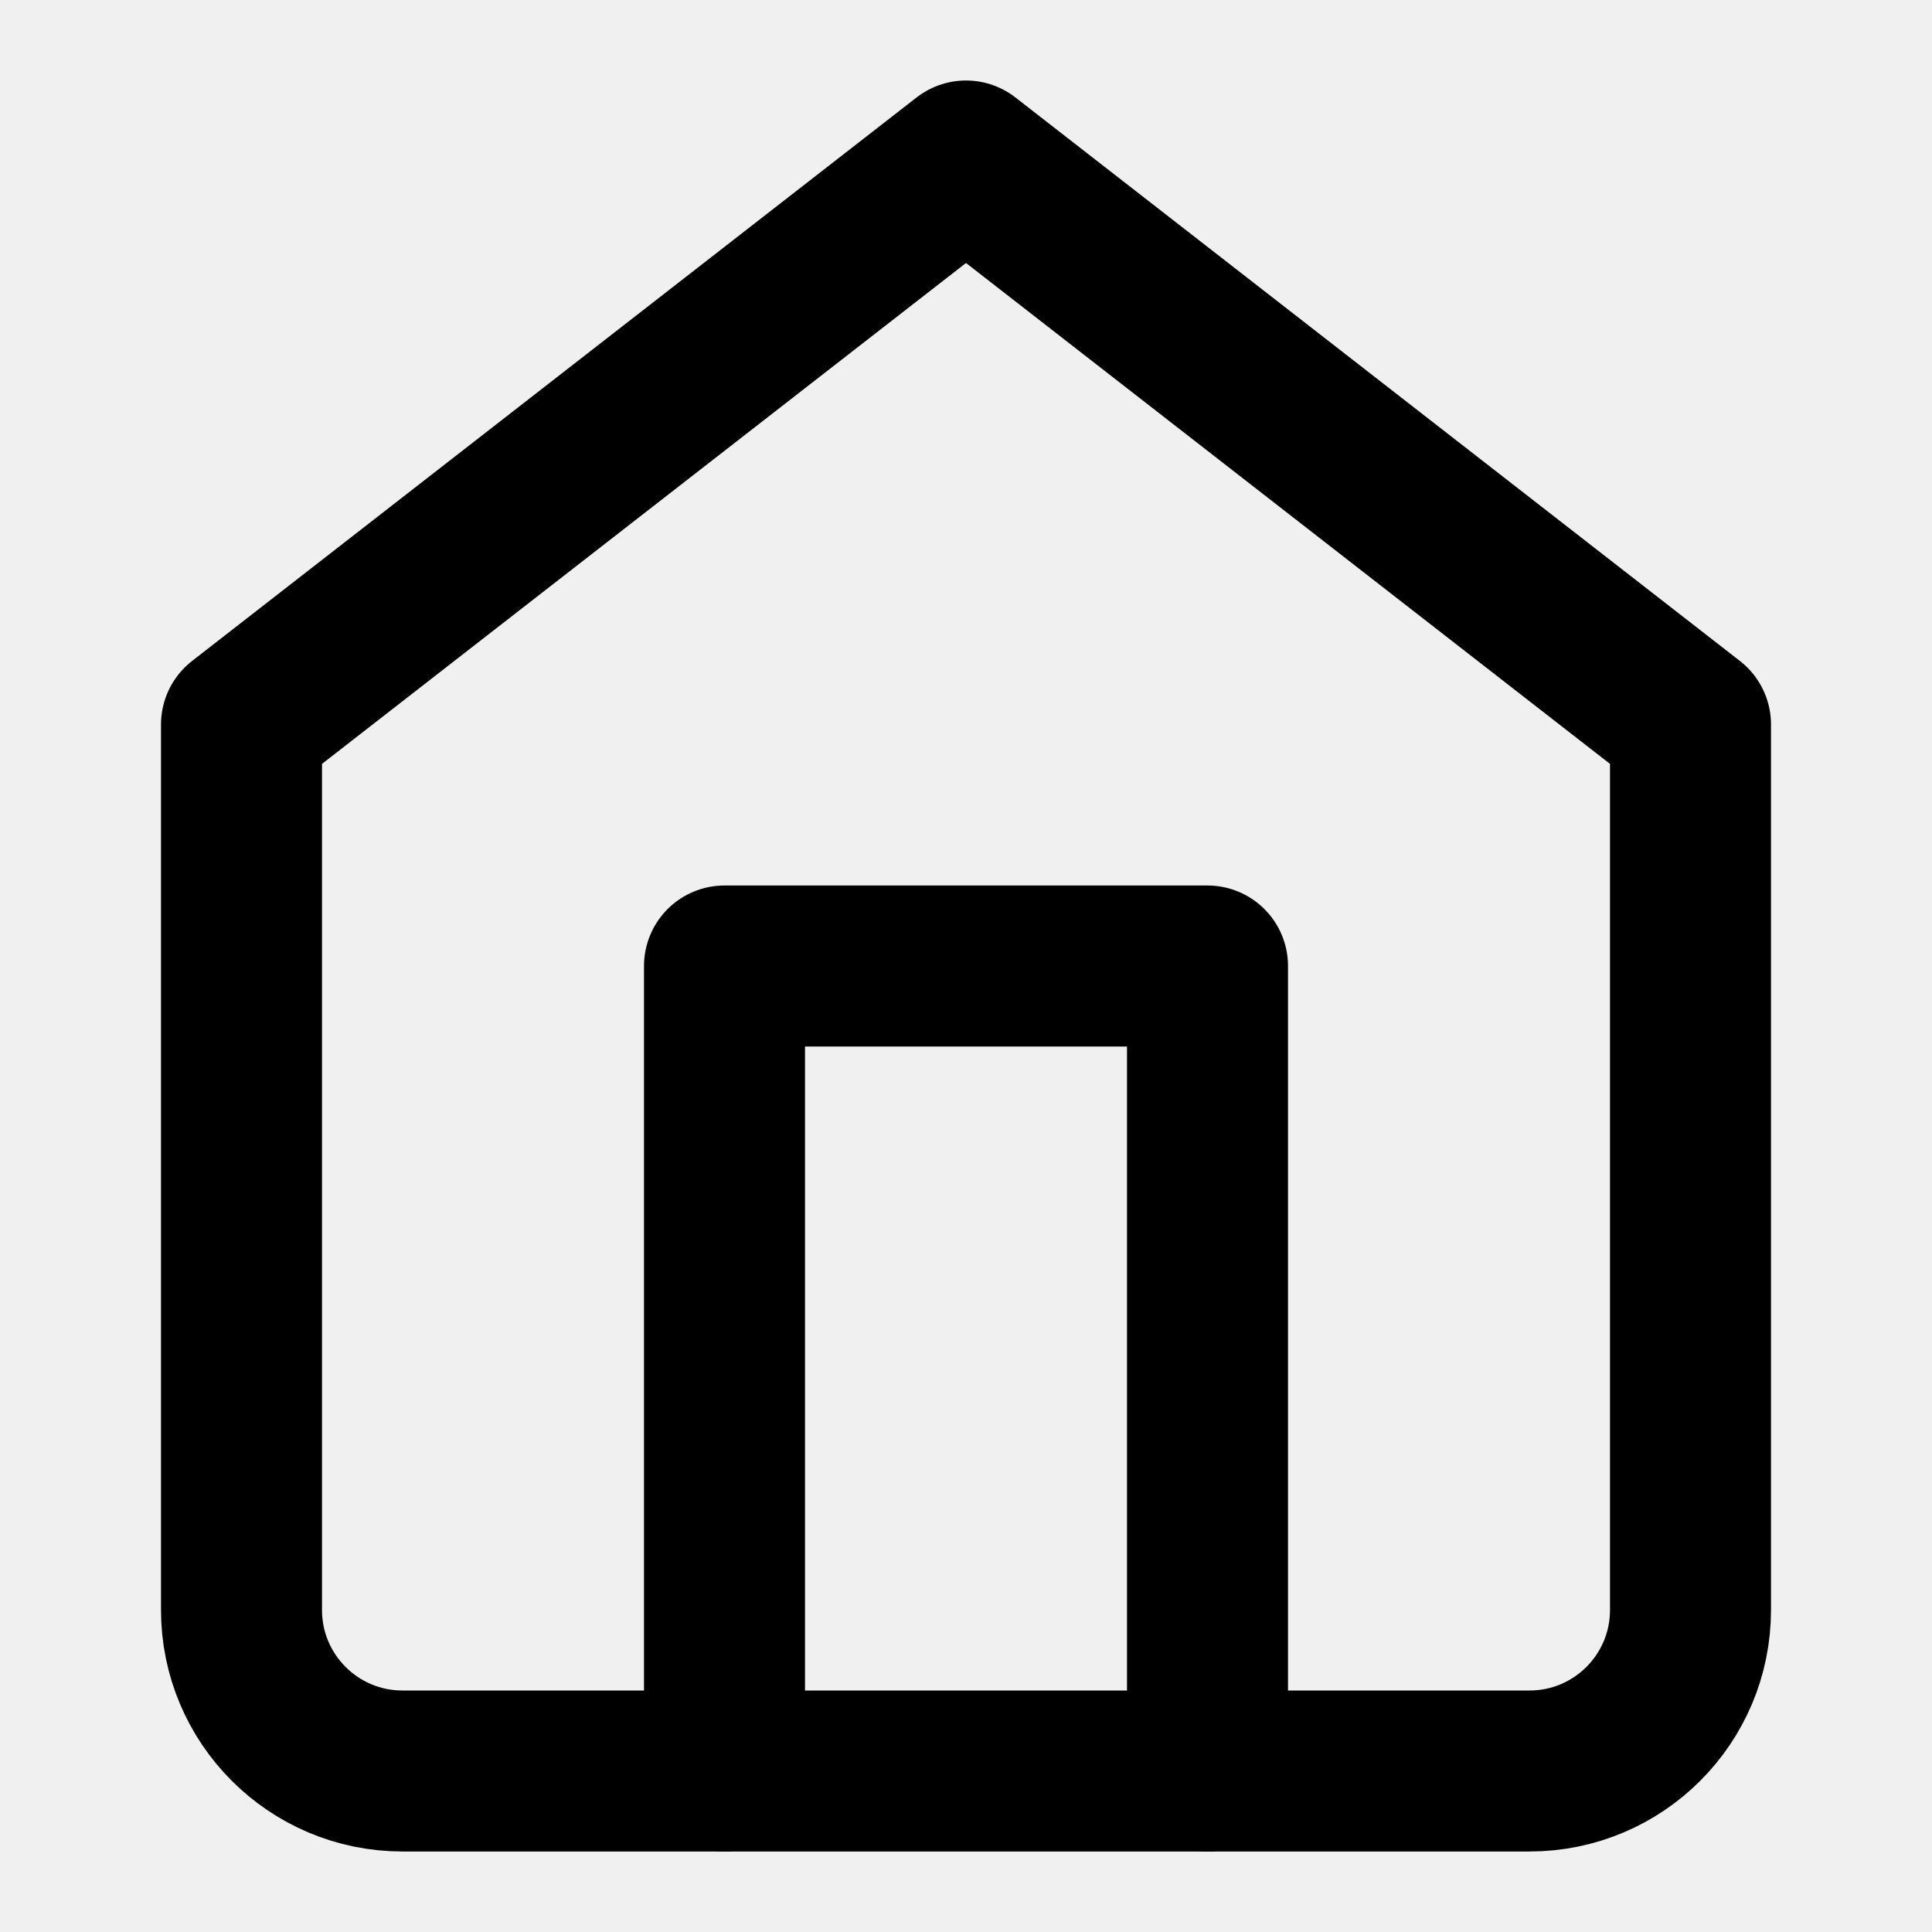
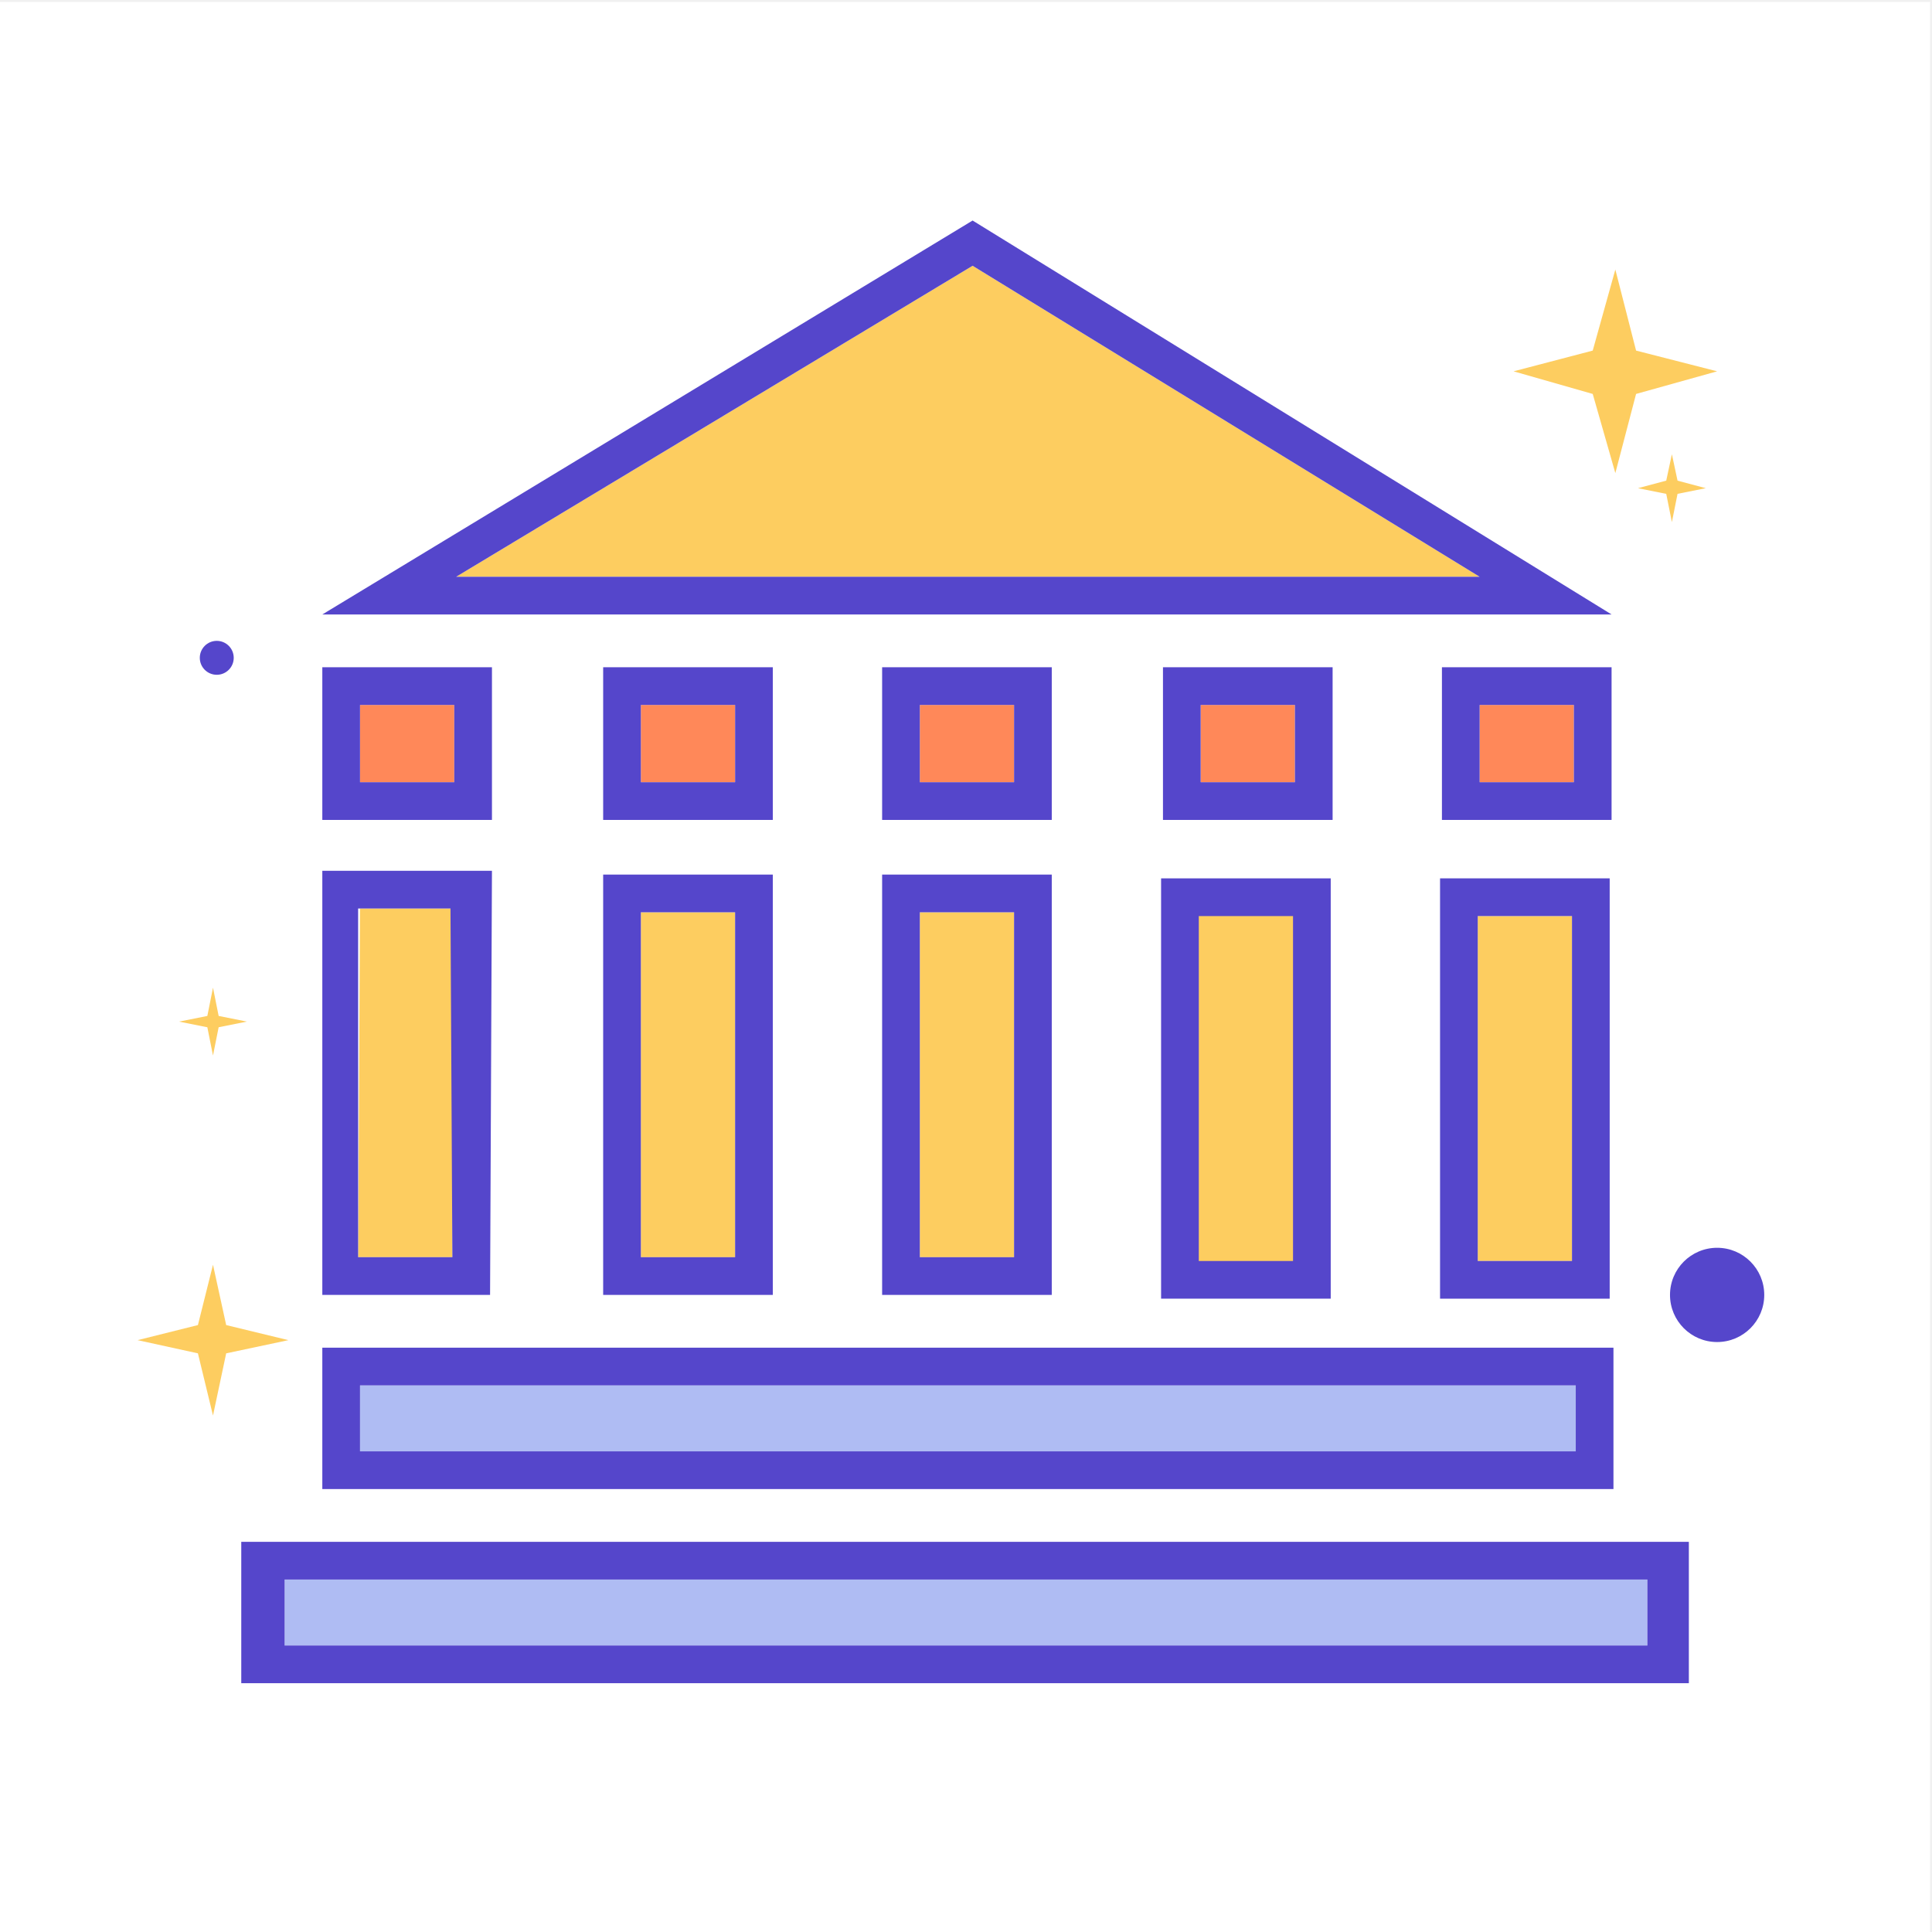
- <svg xmlns="http://www.w3.org/2000/svg" width="24" height="24" viewBox="0 0 24 24" fill="none" stroke="currentColor" stroke-width="2" stroke-linecap="round" stroke-linejoin="round">
-   <path d="m3 9 9-7 9 7v11a2 2 0 0 1-2 2H5a2 2 0 0 1-2-2z" />
-   <polyline points="9,22 9,12 15,12 15,22" />
+ <svg xmlns="http://www.w3.org/2000/svg" width="800px" height="800px" viewBox="0 0 1024 1024" class="icon" version="1.1">
+   <path d="M0.001 0.999h1023.001v1023.001H0.001z" fill="#FFFFFF" />
+   <path d="M844.177 208.796l-41.959-11.988 41.959-10.989 11.988-42.958 10.989 42.958 42.958 10.989-42.958 11.988-10.989 41.959-11.988-41.959zM104.899 717.3l-31.969-6.993 31.969-7.992 7.992-31.969 6.993 31.969 32.968 7.992-32.968 6.993-6.993 32.968-7.992-32.968zM883.139 261.744l-14.985-2.997 14.985-3.996 2.997-13.986 2.997 13.986 14.985 3.996-14.985 2.997-2.997 14.985-2.997-14.985zM109.894 544.468l-14.985-2.997 14.985-2.997 2.997-14.985 2.997 14.985 14.985 2.997-14.985 2.997-2.997 14.985-2.997-14.985z" fill="#FDCD60" />
+   <path d="M114.889 348.66m-8.991 0a8.991 8.991 0 1 0 17.982 0 8.991 8.991 0 1 0-17.982 0Z" fill="#5546CB" />
+   <path d="M910.112 711.305a24.976 24.976 0 1 1 24.976-24.976 24.976 24.976 0 0 1-24.976 24.976z m0-35.965a9.99 9.99 0 1 1 0 0.999z" fill="#5546CB" />
+   <path d="M626.389 469.541h69.932v204.65h-69.932z" fill="#FDCD60" />
+   <path d="M190.815 734.283h644.371v34.966H190.815z" fill="#AFBCF3" />
+   <path d="M855.166 714.302H170.834v74.927h684.332z m-19.98 54.946H190.815v-34.966h644.371z" fill="#5546CB" />
+   <path d="M150.854 837.182h722.295v34.966H150.854z" fill="#AFBCF3" />
+   <path d="M127.876 817.202v74.927h767.251v-74.927z m745.272 54.946H150.854v-34.966h722.295z" fill="#5546CB" />
+   <path d="M487.525 483.528h49.951v182.821h-49.951z" fill="#FDCD60" />
+   <path d="M467.544 686.33h89.912V463.547h-89.912z m19.98-202.802h49.951v182.821h-49.951z" fill="#5546CB" />
+   <path d="M339.669 483.528h49.951v182.821h-49.951z" fill="#FDCD60" />
+   <path d="M319.689 686.33h89.912V463.547h-89.912z m19.98-202.802h49.951v182.821h-49.951z" fill="#5546CB" />
+   <path d="M190.815 373.635h49.951v40.96h-49.951z" fill="#FF8859" />
+   <path d="M260.746 353.655h-89.912v80.921h89.912z m-19.98 60.94h-49.951v-40.96h49.951z" fill="#5546CB" />
+   <path d="M784.235 373.635h49.951v40.96h-49.951z" fill="#FF8859" />
+   <path d="M854.167 353.655h-89.912v80.921h89.912z m-19.98 60.94h-49.951v-40.96h49.951z" fill="#5546CB" />
+   <path d="M636.38 373.635h49.951v40.96h-49.951z" fill="#FF8859" />
+   <path d="M706.311 353.655h-89.912v80.921h89.912z m-19.98 60.94h-49.951v-40.96h49.951z" fill="#5546CB" />
+   <path d="M487.525 373.635h49.951v40.96h-49.951z" fill="#FF8859" />
+   <path d="M557.457 353.655h-89.912v80.921h89.912z m-19.98 60.94h-49.951v-40.96h49.951z" fill="#5546CB" />
+   <path d="M339.669 373.635h49.951v40.96h-49.951z" fill="#FF8859" />
+   <path d="M409.601 353.655h-89.912v80.921h89.912z m-19.98 60.94h-49.951v-40.96h49.951z" fill="#5546CB" />
+   <path d="M515.498 140.862L241.765 305.701h542.47L515.498 140.862z" fill="#FDCD60" />
+   <path d="M515.498 116.886L170.834 325.682h683.333z m0 23.977l268.738 164.839H241.765zM615.4 688.328h89.912V465.545h-89.912z m19.98-202.802h49.951v182.821h-49.951z" fill="#5546CB" />
+   <path d="M783.236 485.526h49.951v182.821h-49.951z" fill="#FDCD60" />
+   <path d="M763.256 688.328h89.912V465.545h-89.912z m19.98-202.802h49.951v182.821h-49.951z" fill="#5546CB" />
+   <path d="M189.816 666.349h49.951V481.53h-48.952l-0.999 184.82z" fill="#FDCD60" />
+   <path d="M260.746 461.549h-89.912v224.78h88.913z m-20.98 204.8h-49.951V481.53h48.952z" fill="#5546CB" />
</svg>
